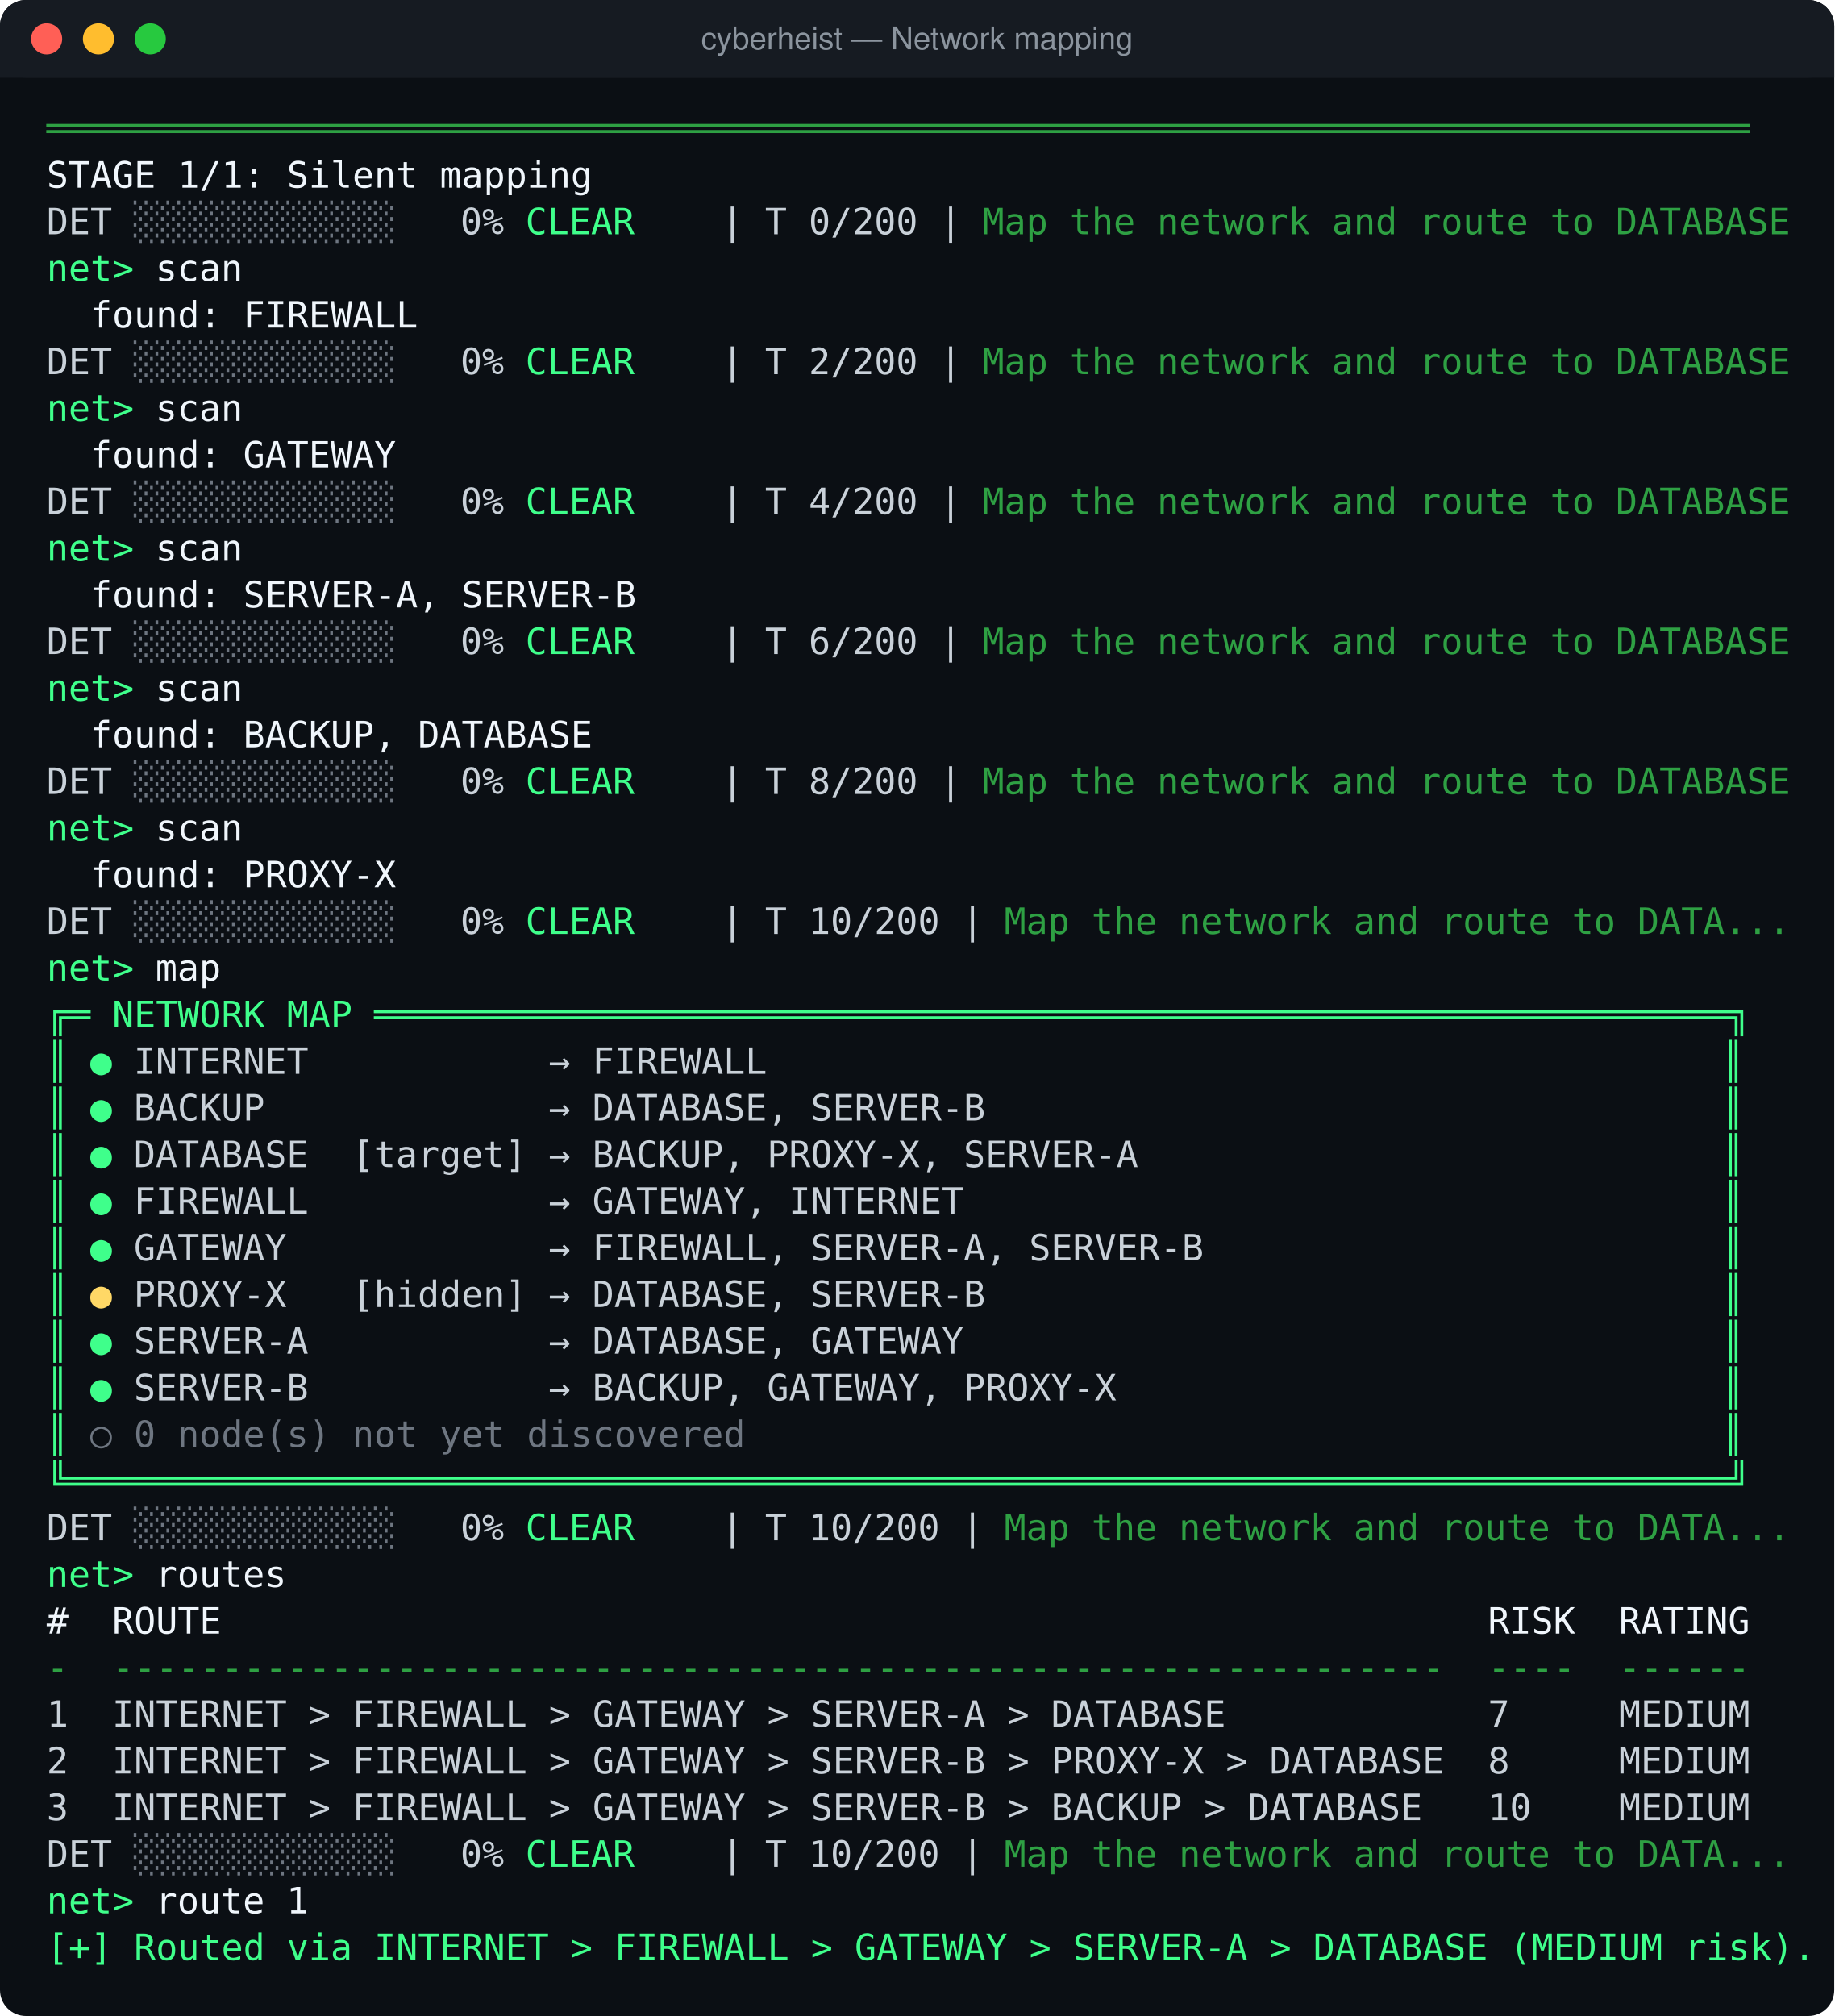
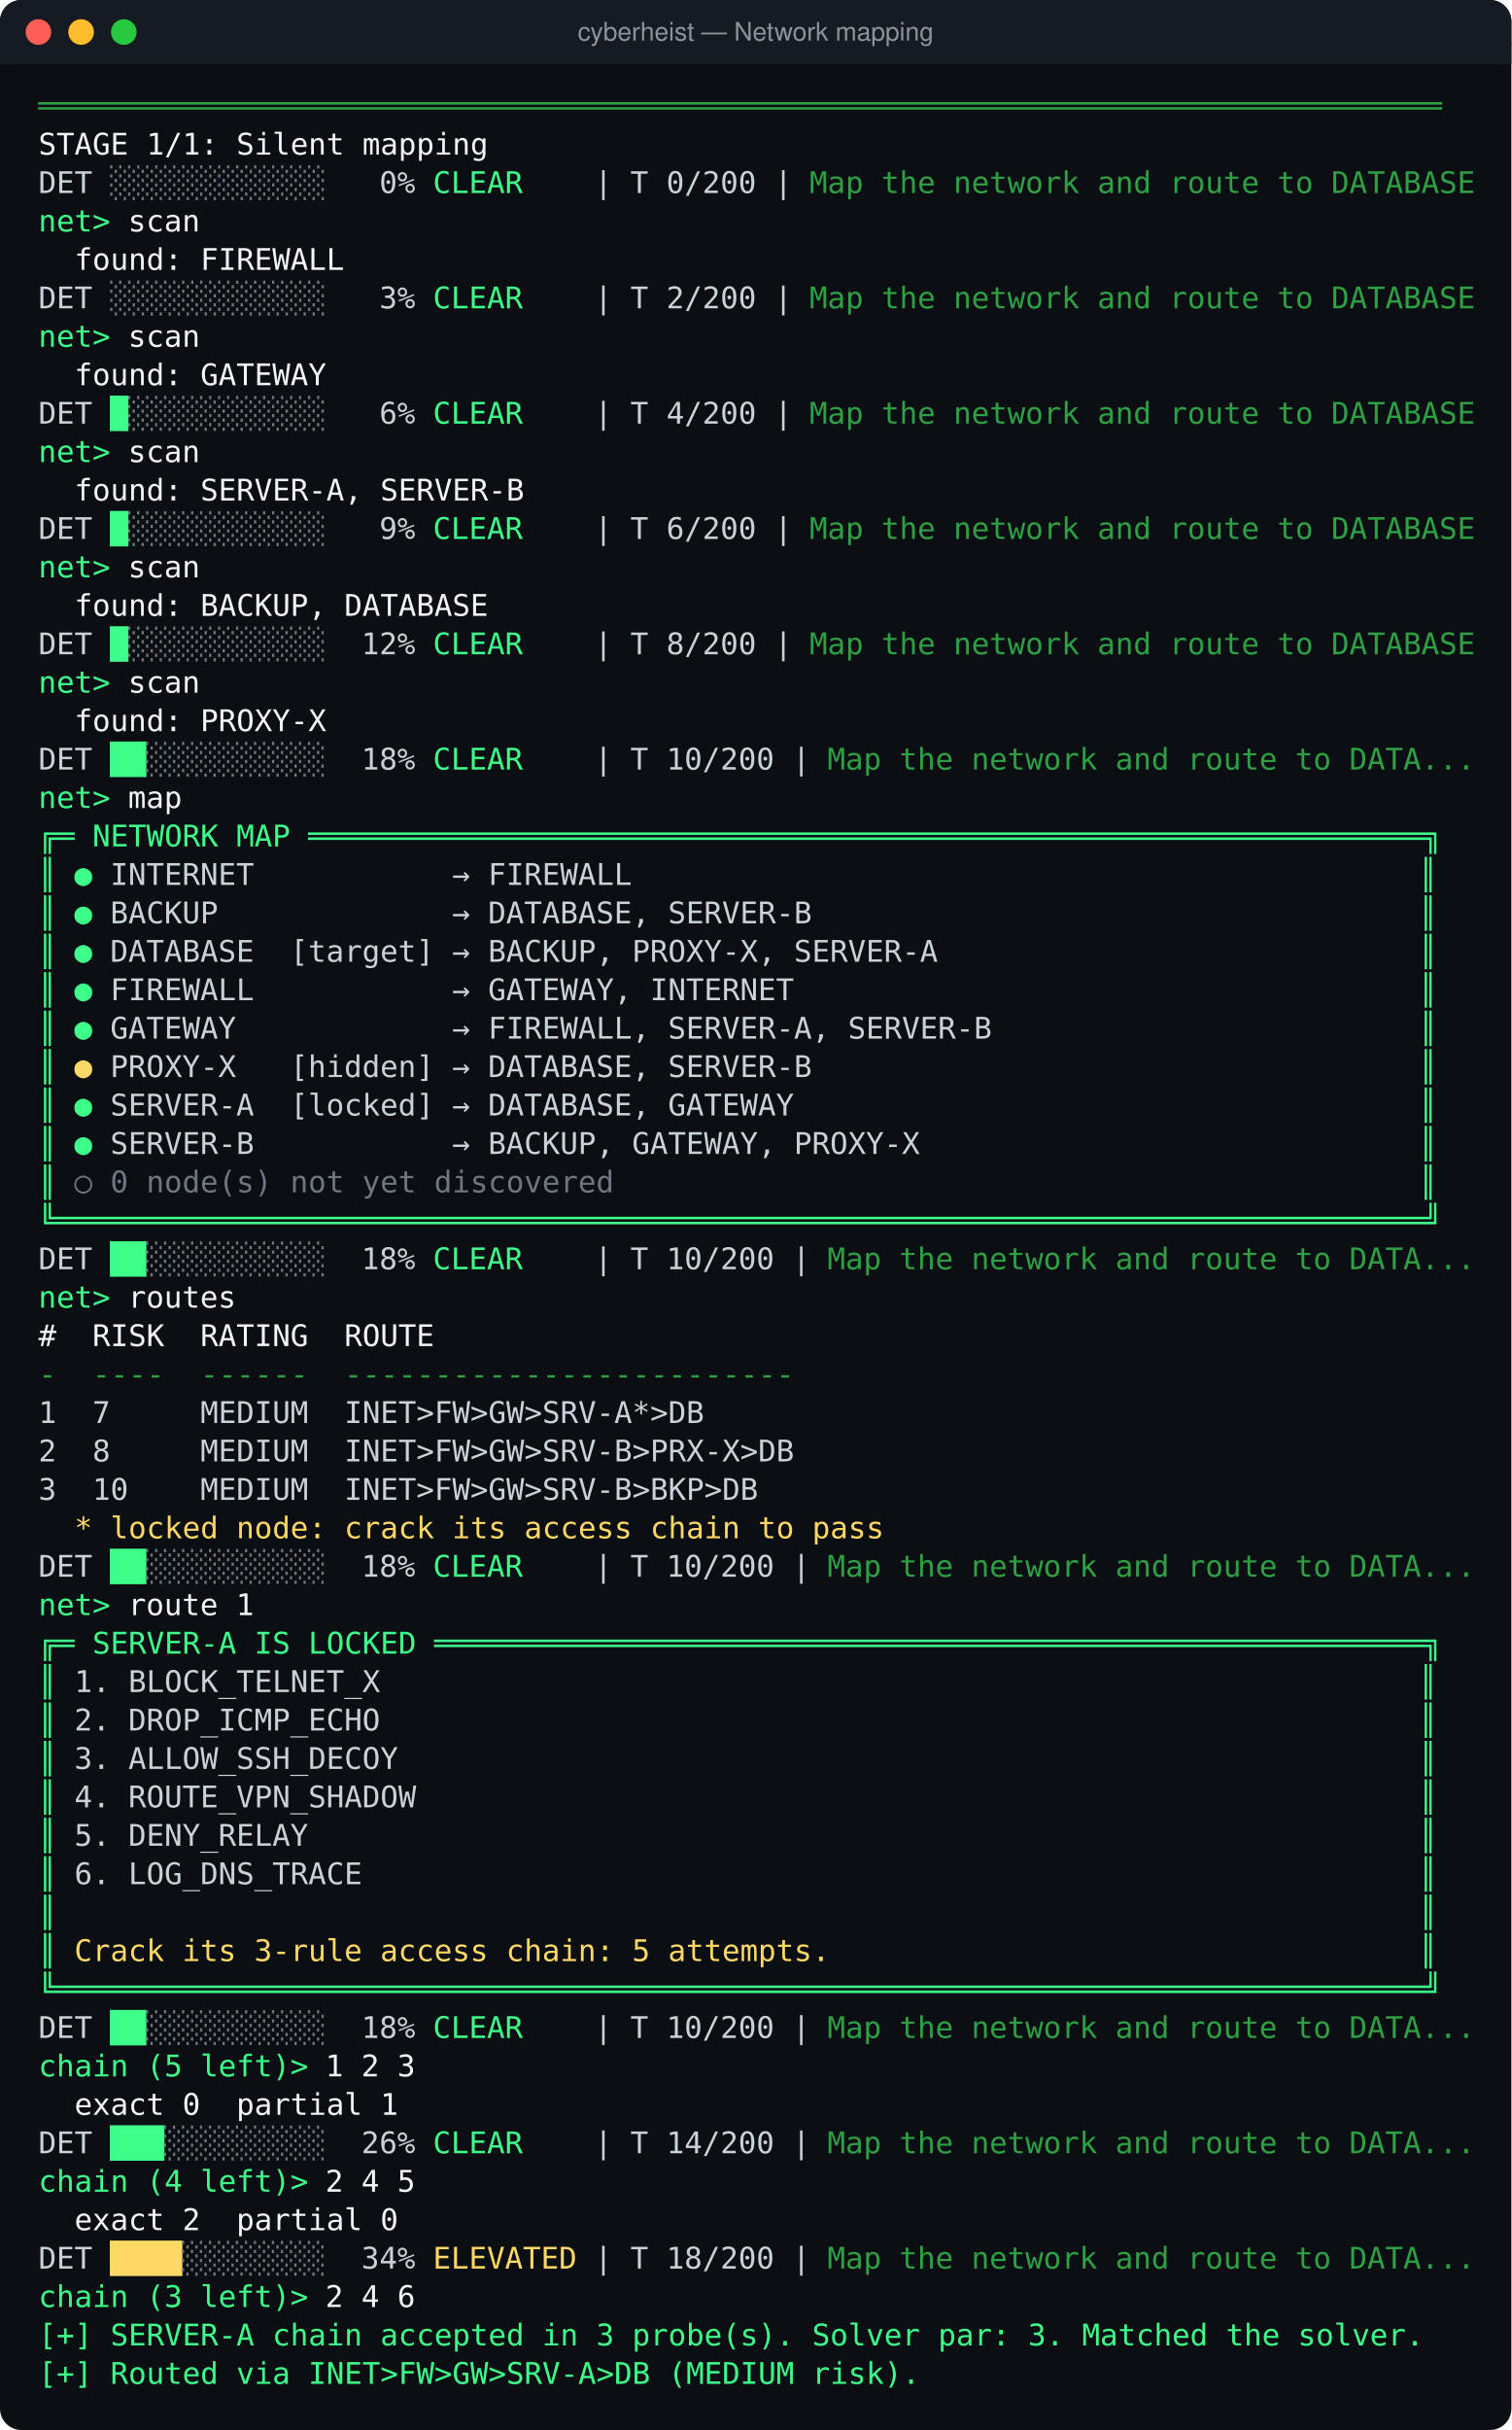
- <svg xmlns="http://www.w3.org/2000/svg" width="708" height="778" viewBox="0 0 708 778">
+ <svg xmlns="http://www.w3.org/2000/svg" width="708" height="1138" viewBox="0 0 708 1138">
  <rect width="100%" height="100%" rx="10" fill="#0b0f14" />
  <rect width="100%" height="30" rx="10" fill="#161b22" />
  <rect y="20" width="100%" height="10" fill="#161b22" />
  <circle cx="18" cy="15" r="6" fill="#ff5f56" />
  <circle cx="38" cy="15" r="6" fill="#ffbd2e" />
  <circle cx="58" cy="15" r="6" fill="#27c93f" />
  <text x="354" y="19" fill="#8b949e" font-family="Segoe UI, Helvetica, Arial, sans-serif" font-size="12" text-anchor="middle">cyberheist — Network mapping</text>
  <g font-family="Cascadia Mono, Consolas, DejaVu Sans Mono, Menlo, monospace" font-size="14" xml:space="preserve">
    <text y="54.4">
      <tspan x="18.0" textLength="655.2" lengthAdjust="spacingAndGlyphs" fill="#2ea043">══════════════════════════════════════════════════════════════════════════════</tspan>
    </text>
    <text y="72.4">
      <tspan x="18.0" textLength="210.0" lengthAdjust="spacingAndGlyphs" fill="#f0f6fc">STAGE 1/1: Silent mapping</tspan>
    </text>
    <text y="90.4">
      <tspan x="18.0" textLength="33.6" lengthAdjust="spacingAndGlyphs" fill="#c9d1d9">DET </tspan>
      <tspan x="51.6" textLength="100.8" lengthAdjust="spacingAndGlyphs" fill="#6e7681">░░░░░░░░░░░░</tspan>
      <tspan x="152.4" textLength="50.4" lengthAdjust="spacingAndGlyphs" fill="#c9d1d9">   0% </tspan>
      <tspan x="202.8" textLength="67.2" lengthAdjust="spacingAndGlyphs" fill="#3fff8b">CLEAR   </tspan>
      <tspan x="270.0" textLength="109.2" lengthAdjust="spacingAndGlyphs" fill="#c9d1d9"> | T 0/200 | </tspan>
      <tspan x="379.2" textLength="310.8" lengthAdjust="spacingAndGlyphs" fill="#2ea043">Map the network and route to DATABASE</tspan>
    </text>
    <text y="108.4">
      <tspan x="18.0" textLength="42.0" lengthAdjust="spacingAndGlyphs" fill="#3fff8b">net&gt; </tspan>
      <tspan x="60.0" textLength="33.6" lengthAdjust="spacingAndGlyphs" fill="#f0f6fc">scan</tspan>
    </text>
    <text y="126.4">
      <tspan x="18.0" textLength="142.8" lengthAdjust="spacingAndGlyphs" fill="#f0f6fc">  found: FIREWALL</tspan>
    </text>
    <text y="144.4">
      <tspan x="18.0" textLength="33.6" lengthAdjust="spacingAndGlyphs" fill="#c9d1d9">DET </tspan>
      <tspan x="51.6" textLength="100.8" lengthAdjust="spacingAndGlyphs" fill="#6e7681">░░░░░░░░░░░░</tspan>
-       <tspan x="152.4" textLength="50.4" lengthAdjust="spacingAndGlyphs" fill="#c9d1d9">   0% </tspan>
+       <tspan x="152.4" textLength="50.4" lengthAdjust="spacingAndGlyphs" fill="#c9d1d9">   3% </tspan>
      <tspan x="202.8" textLength="67.2" lengthAdjust="spacingAndGlyphs" fill="#3fff8b">CLEAR   </tspan>
      <tspan x="270.0" textLength="109.2" lengthAdjust="spacingAndGlyphs" fill="#c9d1d9"> | T 2/200 | </tspan>
      <tspan x="379.2" textLength="310.8" lengthAdjust="spacingAndGlyphs" fill="#2ea043">Map the network and route to DATABASE</tspan>
    </text>
    <text y="162.4">
      <tspan x="18.0" textLength="42.0" lengthAdjust="spacingAndGlyphs" fill="#3fff8b">net&gt; </tspan>
      <tspan x="60.0" textLength="33.6" lengthAdjust="spacingAndGlyphs" fill="#f0f6fc">scan</tspan>
    </text>
    <text y="180.4">
      <tspan x="18.0" textLength="134.4" lengthAdjust="spacingAndGlyphs" fill="#f0f6fc">  found: GATEWAY</tspan>
    </text>
    <text y="198.4">
      <tspan x="18.0" textLength="33.6" lengthAdjust="spacingAndGlyphs" fill="#c9d1d9">DET </tspan>
-       <tspan x="51.6" textLength="100.8" lengthAdjust="spacingAndGlyphs" fill="#6e7681">░░░░░░░░░░░░</tspan>
-       <tspan x="152.4" textLength="50.4" lengthAdjust="spacingAndGlyphs" fill="#c9d1d9">   0% </tspan>
+       <tspan x="51.6" textLength="8.4" lengthAdjust="spacingAndGlyphs" fill="#3fff8b">█</tspan>
+       <tspan x="60.0" textLength="92.4" lengthAdjust="spacingAndGlyphs" fill="#6e7681">░░░░░░░░░░░</tspan>
+       <tspan x="152.4" textLength="50.4" lengthAdjust="spacingAndGlyphs" fill="#c9d1d9">   6% </tspan>
      <tspan x="202.8" textLength="67.2" lengthAdjust="spacingAndGlyphs" fill="#3fff8b">CLEAR   </tspan>
      <tspan x="270.0" textLength="109.2" lengthAdjust="spacingAndGlyphs" fill="#c9d1d9"> | T 4/200 | </tspan>
      <tspan x="379.2" textLength="310.8" lengthAdjust="spacingAndGlyphs" fill="#2ea043">Map the network and route to DATABASE</tspan>
    </text>
    <text y="216.4">
      <tspan x="18.0" textLength="42.0" lengthAdjust="spacingAndGlyphs" fill="#3fff8b">net&gt; </tspan>
      <tspan x="60.0" textLength="33.6" lengthAdjust="spacingAndGlyphs" fill="#f0f6fc">scan</tspan>
    </text>
    <text y="234.4">
      <tspan x="18.0" textLength="226.8" lengthAdjust="spacingAndGlyphs" fill="#f0f6fc">  found: SERVER-A, SERVER-B</tspan>
    </text>
    <text y="252.4">
      <tspan x="18.0" textLength="33.6" lengthAdjust="spacingAndGlyphs" fill="#c9d1d9">DET </tspan>
-       <tspan x="51.6" textLength="100.8" lengthAdjust="spacingAndGlyphs" fill="#6e7681">░░░░░░░░░░░░</tspan>
-       <tspan x="152.4" textLength="50.4" lengthAdjust="spacingAndGlyphs" fill="#c9d1d9">   0% </tspan>
+       <tspan x="51.6" textLength="8.4" lengthAdjust="spacingAndGlyphs" fill="#3fff8b">█</tspan>
+       <tspan x="60.0" textLength="92.4" lengthAdjust="spacingAndGlyphs" fill="#6e7681">░░░░░░░░░░░</tspan>
+       <tspan x="152.4" textLength="50.4" lengthAdjust="spacingAndGlyphs" fill="#c9d1d9">   9% </tspan>
      <tspan x="202.8" textLength="67.2" lengthAdjust="spacingAndGlyphs" fill="#3fff8b">CLEAR   </tspan>
      <tspan x="270.0" textLength="109.2" lengthAdjust="spacingAndGlyphs" fill="#c9d1d9"> | T 6/200 | </tspan>
      <tspan x="379.2" textLength="310.8" lengthAdjust="spacingAndGlyphs" fill="#2ea043">Map the network and route to DATABASE</tspan>
    </text>
    <text y="270.4">
      <tspan x="18.0" textLength="42.0" lengthAdjust="spacingAndGlyphs" fill="#3fff8b">net&gt; </tspan>
      <tspan x="60.0" textLength="33.6" lengthAdjust="spacingAndGlyphs" fill="#f0f6fc">scan</tspan>
    </text>
    <text y="288.4">
      <tspan x="18.0" textLength="210.0" lengthAdjust="spacingAndGlyphs" fill="#f0f6fc">  found: BACKUP, DATABASE</tspan>
    </text>
    <text y="306.4">
      <tspan x="18.0" textLength="33.6" lengthAdjust="spacingAndGlyphs" fill="#c9d1d9">DET </tspan>
-       <tspan x="51.6" textLength="100.8" lengthAdjust="spacingAndGlyphs" fill="#6e7681">░░░░░░░░░░░░</tspan>
-       <tspan x="152.4" textLength="50.4" lengthAdjust="spacingAndGlyphs" fill="#c9d1d9">   0% </tspan>
+       <tspan x="51.6" textLength="8.4" lengthAdjust="spacingAndGlyphs" fill="#3fff8b">█</tspan>
+       <tspan x="60.0" textLength="92.4" lengthAdjust="spacingAndGlyphs" fill="#6e7681">░░░░░░░░░░░</tspan>
+       <tspan x="152.4" textLength="50.4" lengthAdjust="spacingAndGlyphs" fill="#c9d1d9">  12% </tspan>
      <tspan x="202.8" textLength="67.2" lengthAdjust="spacingAndGlyphs" fill="#3fff8b">CLEAR   </tspan>
      <tspan x="270.0" textLength="109.2" lengthAdjust="spacingAndGlyphs" fill="#c9d1d9"> | T 8/200 | </tspan>
      <tspan x="379.2" textLength="310.8" lengthAdjust="spacingAndGlyphs" fill="#2ea043">Map the network and route to DATABASE</tspan>
    </text>
    <text y="324.4">
      <tspan x="18.0" textLength="42.0" lengthAdjust="spacingAndGlyphs" fill="#3fff8b">net&gt; </tspan>
      <tspan x="60.0" textLength="33.6" lengthAdjust="spacingAndGlyphs" fill="#f0f6fc">scan</tspan>
    </text>
    <text y="342.4">
      <tspan x="18.0" textLength="134.4" lengthAdjust="spacingAndGlyphs" fill="#f0f6fc">  found: PROXY-X</tspan>
    </text>
    <text y="360.4">
      <tspan x="18.0" textLength="33.6" lengthAdjust="spacingAndGlyphs" fill="#c9d1d9">DET </tspan>
-       <tspan x="51.6" textLength="100.8" lengthAdjust="spacingAndGlyphs" fill="#6e7681">░░░░░░░░░░░░</tspan>
-       <tspan x="152.4" textLength="50.4" lengthAdjust="spacingAndGlyphs" fill="#c9d1d9">   0% </tspan>
+       <tspan x="51.6" textLength="16.8" lengthAdjust="spacingAndGlyphs" fill="#3fff8b">██</tspan>
+       <tspan x="68.4" textLength="84.0" lengthAdjust="spacingAndGlyphs" fill="#6e7681">░░░░░░░░░░</tspan>
+       <tspan x="152.4" textLength="50.4" lengthAdjust="spacingAndGlyphs" fill="#c9d1d9">  18% </tspan>
      <tspan x="202.8" textLength="67.2" lengthAdjust="spacingAndGlyphs" fill="#3fff8b">CLEAR   </tspan>
      <tspan x="270.0" textLength="117.6" lengthAdjust="spacingAndGlyphs" fill="#c9d1d9"> | T 10/200 | </tspan>
      <tspan x="387.6" textLength="302.4" lengthAdjust="spacingAndGlyphs" fill="#2ea043">Map the network and route to DATA...</tspan>
    </text>
    <text y="378.4">
      <tspan x="18.0" textLength="42.0" lengthAdjust="spacingAndGlyphs" fill="#3fff8b">net&gt; </tspan>
      <tspan x="60.0" textLength="25.2" lengthAdjust="spacingAndGlyphs" fill="#f0f6fc">map</tspan>
    </text>
    <text y="396.4">
      <tspan x="18.0" textLength="655.2" lengthAdjust="spacingAndGlyphs" fill="#3fff8b">╔═ NETWORK MAP ══════════════════════════════════════════════════════════════╗</tspan>
    </text>
    <text y="414.4">
      <tspan x="18.0" textLength="8.4" lengthAdjust="spacingAndGlyphs" fill="#3fff8b">║</tspan>
      <tspan x="26.4" textLength="8.4" lengthAdjust="spacingAndGlyphs" fill="#c9d1d9"> </tspan>
      <tspan x="34.8" textLength="8.4" lengthAdjust="spacingAndGlyphs" fill="#3fff8b">●</tspan>
      <tspan x="43.2" textLength="621.6" lengthAdjust="spacingAndGlyphs" fill="#c9d1d9"> INTERNET           → FIREWALL                                            </tspan>
      <tspan x="664.8" textLength="8.4" lengthAdjust="spacingAndGlyphs" fill="#3fff8b">║</tspan>
    </text>
    <text y="432.4">
      <tspan x="18.0" textLength="8.4" lengthAdjust="spacingAndGlyphs" fill="#3fff8b">║</tspan>
      <tspan x="26.4" textLength="8.4" lengthAdjust="spacingAndGlyphs" fill="#c9d1d9"> </tspan>
      <tspan x="34.8" textLength="8.4" lengthAdjust="spacingAndGlyphs" fill="#3fff8b">●</tspan>
      <tspan x="43.2" textLength="621.6" lengthAdjust="spacingAndGlyphs" fill="#c9d1d9"> BACKUP             → DATABASE, SERVER-B                                  </tspan>
      <tspan x="664.8" textLength="8.4" lengthAdjust="spacingAndGlyphs" fill="#3fff8b">║</tspan>
    </text>
    <text y="450.4">
      <tspan x="18.0" textLength="8.4" lengthAdjust="spacingAndGlyphs" fill="#3fff8b">║</tspan>
      <tspan x="26.4" textLength="8.4" lengthAdjust="spacingAndGlyphs" fill="#c9d1d9"> </tspan>
      <tspan x="34.8" textLength="8.4" lengthAdjust="spacingAndGlyphs" fill="#3fff8b">●</tspan>
      <tspan x="43.2" textLength="621.6" lengthAdjust="spacingAndGlyphs" fill="#c9d1d9"> DATABASE  [target] → BACKUP, PROXY-X, SERVER-A                           </tspan>
      <tspan x="664.8" textLength="8.4" lengthAdjust="spacingAndGlyphs" fill="#3fff8b">║</tspan>
    </text>
    <text y="468.4">
      <tspan x="18.0" textLength="8.4" lengthAdjust="spacingAndGlyphs" fill="#3fff8b">║</tspan>
      <tspan x="26.4" textLength="8.4" lengthAdjust="spacingAndGlyphs" fill="#c9d1d9"> </tspan>
      <tspan x="34.8" textLength="8.4" lengthAdjust="spacingAndGlyphs" fill="#3fff8b">●</tspan>
      <tspan x="43.2" textLength="621.6" lengthAdjust="spacingAndGlyphs" fill="#c9d1d9"> FIREWALL           → GATEWAY, INTERNET                                   </tspan>
      <tspan x="664.8" textLength="8.4" lengthAdjust="spacingAndGlyphs" fill="#3fff8b">║</tspan>
    </text>
    <text y="486.4">
      <tspan x="18.0" textLength="8.4" lengthAdjust="spacingAndGlyphs" fill="#3fff8b">║</tspan>
      <tspan x="26.4" textLength="8.4" lengthAdjust="spacingAndGlyphs" fill="#c9d1d9"> </tspan>
      <tspan x="34.8" textLength="8.4" lengthAdjust="spacingAndGlyphs" fill="#3fff8b">●</tspan>
      <tspan x="43.2" textLength="621.6" lengthAdjust="spacingAndGlyphs" fill="#c9d1d9"> GATEWAY            → FIREWALL, SERVER-A, SERVER-B                        </tspan>
      <tspan x="664.8" textLength="8.4" lengthAdjust="spacingAndGlyphs" fill="#3fff8b">║</tspan>
    </text>
    <text y="504.4">
      <tspan x="18.0" textLength="8.4" lengthAdjust="spacingAndGlyphs" fill="#3fff8b">║</tspan>
      <tspan x="26.4" textLength="8.4" lengthAdjust="spacingAndGlyphs" fill="#c9d1d9"> </tspan>
      <tspan x="34.8" textLength="8.4" lengthAdjust="spacingAndGlyphs" fill="#ffd866">●</tspan>
      <tspan x="43.2" textLength="621.6" lengthAdjust="spacingAndGlyphs" fill="#c9d1d9"> PROXY-X   [hidden] → DATABASE, SERVER-B                                  </tspan>
      <tspan x="664.8" textLength="8.4" lengthAdjust="spacingAndGlyphs" fill="#3fff8b">║</tspan>
    </text>
    <text y="522.4">
      <tspan x="18.0" textLength="8.4" lengthAdjust="spacingAndGlyphs" fill="#3fff8b">║</tspan>
      <tspan x="26.4" textLength="8.4" lengthAdjust="spacingAndGlyphs" fill="#c9d1d9"> </tspan>
      <tspan x="34.8" textLength="8.4" lengthAdjust="spacingAndGlyphs" fill="#3fff8b">●</tspan>
-       <tspan x="43.2" textLength="621.6" lengthAdjust="spacingAndGlyphs" fill="#c9d1d9"> SERVER-A           → DATABASE, GATEWAY                                   </tspan>
+       <tspan x="43.2" textLength="621.6" lengthAdjust="spacingAndGlyphs" fill="#c9d1d9"> SERVER-A  [locked] → DATABASE, GATEWAY                                   </tspan>
      <tspan x="664.8" textLength="8.4" lengthAdjust="spacingAndGlyphs" fill="#3fff8b">║</tspan>
    </text>
    <text y="540.4">
      <tspan x="18.0" textLength="8.4" lengthAdjust="spacingAndGlyphs" fill="#3fff8b">║</tspan>
      <tspan x="26.4" textLength="8.4" lengthAdjust="spacingAndGlyphs" fill="#c9d1d9"> </tspan>
      <tspan x="34.8" textLength="8.4" lengthAdjust="spacingAndGlyphs" fill="#3fff8b">●</tspan>
      <tspan x="43.2" textLength="621.6" lengthAdjust="spacingAndGlyphs" fill="#c9d1d9"> SERVER-B           → BACKUP, GATEWAY, PROXY-X                            </tspan>
      <tspan x="664.8" textLength="8.4" lengthAdjust="spacingAndGlyphs" fill="#3fff8b">║</tspan>
    </text>
    <text y="558.4">
      <tspan x="18.0" textLength="8.4" lengthAdjust="spacingAndGlyphs" fill="#3fff8b">║</tspan>
      <tspan x="26.4" textLength="8.4" lengthAdjust="spacingAndGlyphs" fill="#c9d1d9"> </tspan>
      <tspan x="34.8" textLength="252.0" lengthAdjust="spacingAndGlyphs" fill="#6e7681">○ 0 node(s) not yet discovered</tspan>
      <tspan x="286.8" textLength="378.0" lengthAdjust="spacingAndGlyphs" fill="#c9d1d9">                                             </tspan>
      <tspan x="664.8" textLength="8.4" lengthAdjust="spacingAndGlyphs" fill="#3fff8b">║</tspan>
    </text>
    <text y="576.4">
      <tspan x="18.0" textLength="655.2" lengthAdjust="spacingAndGlyphs" fill="#3fff8b">╚════════════════════════════════════════════════════════════════════════════╝</tspan>
    </text>
    <text y="594.4">
      <tspan x="18.0" textLength="33.6" lengthAdjust="spacingAndGlyphs" fill="#c9d1d9">DET </tspan>
-       <tspan x="51.6" textLength="100.8" lengthAdjust="spacingAndGlyphs" fill="#6e7681">░░░░░░░░░░░░</tspan>
-       <tspan x="152.4" textLength="50.4" lengthAdjust="spacingAndGlyphs" fill="#c9d1d9">   0% </tspan>
+       <tspan x="51.6" textLength="16.8" lengthAdjust="spacingAndGlyphs" fill="#3fff8b">██</tspan>
+       <tspan x="68.4" textLength="84.0" lengthAdjust="spacingAndGlyphs" fill="#6e7681">░░░░░░░░░░</tspan>
+       <tspan x="152.4" textLength="50.4" lengthAdjust="spacingAndGlyphs" fill="#c9d1d9">  18% </tspan>
      <tspan x="202.8" textLength="67.2" lengthAdjust="spacingAndGlyphs" fill="#3fff8b">CLEAR   </tspan>
      <tspan x="270.0" textLength="117.6" lengthAdjust="spacingAndGlyphs" fill="#c9d1d9"> | T 10/200 | </tspan>
      <tspan x="387.6" textLength="302.4" lengthAdjust="spacingAndGlyphs" fill="#2ea043">Map the network and route to DATA...</tspan>
    </text>
    <text y="612.4">
      <tspan x="18.0" textLength="42.0" lengthAdjust="spacingAndGlyphs" fill="#3fff8b">net&gt; </tspan>
      <tspan x="60.0" textLength="50.4" lengthAdjust="spacingAndGlyphs" fill="#f0f6fc">routes</tspan>
    </text>
    <text y="630.4">
-       <tspan x="18.0" textLength="655.2" lengthAdjust="spacingAndGlyphs" fill="#f0f6fc">#  ROUTE                                                          RISK  RATING</tspan>
+       <tspan x="18.0" textLength="352.8" lengthAdjust="spacingAndGlyphs" fill="#f0f6fc">#  RISK  RATING  ROUTE                    </tspan>
    </text>
    <text y="648.4">
-       <tspan x="18.0" textLength="655.2" lengthAdjust="spacingAndGlyphs" fill="#2ea043">-  -------------------------------------------------------------  ----  ------</tspan>
+       <tspan x="18.0" textLength="352.8" lengthAdjust="spacingAndGlyphs" fill="#2ea043">-  ----  ------  -------------------------</tspan>
    </text>
    <text y="666.4">
-       <tspan x="18.0" textLength="655.2" lengthAdjust="spacingAndGlyphs" fill="#c9d1d9">1  INTERNET &gt; FIREWALL &gt; GATEWAY &gt; SERVER-A &gt; DATABASE            7     MEDIUM</tspan>
+       <tspan x="18.0" textLength="352.8" lengthAdjust="spacingAndGlyphs" fill="#c9d1d9">1  7     MEDIUM  INET&gt;FW&gt;GW&gt;SRV-A*&gt;DB     </tspan>
    </text>
    <text y="684.4">
-       <tspan x="18.0" textLength="655.2" lengthAdjust="spacingAndGlyphs" fill="#c9d1d9">2  INTERNET &gt; FIREWALL &gt; GATEWAY &gt; SERVER-B &gt; PROXY-X &gt; DATABASE  8     MEDIUM</tspan>
+       <tspan x="18.0" textLength="352.8" lengthAdjust="spacingAndGlyphs" fill="#c9d1d9">2  8     MEDIUM  INET&gt;FW&gt;GW&gt;SRV-B&gt;PRX-X&gt;DB</tspan>
    </text>
    <text y="702.4">
-       <tspan x="18.0" textLength="655.2" lengthAdjust="spacingAndGlyphs" fill="#c9d1d9">3  INTERNET &gt; FIREWALL &gt; GATEWAY &gt; SERVER-B &gt; BACKUP &gt; DATABASE   10    MEDIUM</tspan>
+       <tspan x="18.0" textLength="352.8" lengthAdjust="spacingAndGlyphs" fill="#c9d1d9">3  10    MEDIUM  INET&gt;FW&gt;GW&gt;SRV-B&gt;BKP&gt;DB  </tspan>
    </text>
    <text y="720.4">
-       <tspan x="18.0" textLength="33.6" lengthAdjust="spacingAndGlyphs" fill="#c9d1d9">DET </tspan>
-       <tspan x="51.6" textLength="100.8" lengthAdjust="spacingAndGlyphs" fill="#6e7681">░░░░░░░░░░░░</tspan>
-       <tspan x="152.4" textLength="50.4" lengthAdjust="spacingAndGlyphs" fill="#c9d1d9">   0% </tspan>
+       <tspan x="18.0" textLength="394.8" lengthAdjust="spacingAndGlyphs" fill="#ffd866">  * locked node: crack its access chain to pass</tspan>
+     </text>
+     <text y="738.4">
+       <tspan x="18.0" textLength="33.6" lengthAdjust="spacingAndGlyphs" fill="#c9d1d9">DET </tspan>
+       <tspan x="51.6" textLength="16.8" lengthAdjust="spacingAndGlyphs" fill="#3fff8b">██</tspan>
+       <tspan x="68.4" textLength="84.0" lengthAdjust="spacingAndGlyphs" fill="#6e7681">░░░░░░░░░░</tspan>
+       <tspan x="152.4" textLength="50.4" lengthAdjust="spacingAndGlyphs" fill="#c9d1d9">  18% </tspan>
      <tspan x="202.8" textLength="67.2" lengthAdjust="spacingAndGlyphs" fill="#3fff8b">CLEAR   </tspan>
      <tspan x="270.0" textLength="117.6" lengthAdjust="spacingAndGlyphs" fill="#c9d1d9"> | T 10/200 | </tspan>
      <tspan x="387.6" textLength="302.4" lengthAdjust="spacingAndGlyphs" fill="#2ea043">Map the network and route to DATA...</tspan>
    </text>
-     <text y="738.4">
+     <text y="756.4">
      <tspan x="18.0" textLength="42.0" lengthAdjust="spacingAndGlyphs" fill="#3fff8b">net&gt; </tspan>
      <tspan x="60.0" textLength="58.8" lengthAdjust="spacingAndGlyphs" fill="#f0f6fc">route 1</tspan>
    </text>
-     <text y="756.4">
-       <tspan x="18.0" textLength="680.4" lengthAdjust="spacingAndGlyphs" fill="#3fff8b">[+] Routed via INTERNET &gt; FIREWALL &gt; GATEWAY &gt; SERVER-A &gt; DATABASE (MEDIUM risk).</tspan>
+     <text y="774.4">
+       <tspan x="18.0" textLength="655.2" lengthAdjust="spacingAndGlyphs" fill="#3fff8b">╔═ SERVER-A IS LOCKED ═══════════════════════════════════════════════════════╗</tspan>
+     </text>
+     <text y="792.4">
+       <tspan x="18.0" textLength="8.4" lengthAdjust="spacingAndGlyphs" fill="#3fff8b">║</tspan>
+       <tspan x="26.4" textLength="638.4" lengthAdjust="spacingAndGlyphs" fill="#c9d1d9"> 1. BLOCK_TELNET_X                                                          </tspan>
+       <tspan x="664.8" textLength="8.4" lengthAdjust="spacingAndGlyphs" fill="#3fff8b">║</tspan>
+     </text>
+     <text y="810.4">
+       <tspan x="18.0" textLength="8.4" lengthAdjust="spacingAndGlyphs" fill="#3fff8b">║</tspan>
+       <tspan x="26.4" textLength="638.4" lengthAdjust="spacingAndGlyphs" fill="#c9d1d9"> 2. DROP_ICMP_ECHO                                                          </tspan>
+       <tspan x="664.8" textLength="8.4" lengthAdjust="spacingAndGlyphs" fill="#3fff8b">║</tspan>
+     </text>
+     <text y="828.4">
+       <tspan x="18.0" textLength="8.4" lengthAdjust="spacingAndGlyphs" fill="#3fff8b">║</tspan>
+       <tspan x="26.4" textLength="638.4" lengthAdjust="spacingAndGlyphs" fill="#c9d1d9"> 3. ALLOW_SSH_DECOY                                                         </tspan>
+       <tspan x="664.8" textLength="8.4" lengthAdjust="spacingAndGlyphs" fill="#3fff8b">║</tspan>
+     </text>
+     <text y="846.4">
+       <tspan x="18.0" textLength="8.4" lengthAdjust="spacingAndGlyphs" fill="#3fff8b">║</tspan>
+       <tspan x="26.4" textLength="638.4" lengthAdjust="spacingAndGlyphs" fill="#c9d1d9"> 4. ROUTE_VPN_SHADOW                                                        </tspan>
+       <tspan x="664.8" textLength="8.4" lengthAdjust="spacingAndGlyphs" fill="#3fff8b">║</tspan>
+     </text>
+     <text y="864.4">
+       <tspan x="18.0" textLength="8.4" lengthAdjust="spacingAndGlyphs" fill="#3fff8b">║</tspan>
+       <tspan x="26.4" textLength="638.4" lengthAdjust="spacingAndGlyphs" fill="#c9d1d9"> 5. DENY_RELAY                                                              </tspan>
+       <tspan x="664.8" textLength="8.4" lengthAdjust="spacingAndGlyphs" fill="#3fff8b">║</tspan>
+     </text>
+     <text y="882.4">
+       <tspan x="18.0" textLength="8.4" lengthAdjust="spacingAndGlyphs" fill="#3fff8b">║</tspan>
+       <tspan x="26.4" textLength="638.4" lengthAdjust="spacingAndGlyphs" fill="#c9d1d9"> 6. LOG_DNS_TRACE                                                           </tspan>
+       <tspan x="664.8" textLength="8.4" lengthAdjust="spacingAndGlyphs" fill="#3fff8b">║</tspan>
+     </text>
+     <text y="900.4">
+       <tspan x="18.0" textLength="8.4" lengthAdjust="spacingAndGlyphs" fill="#3fff8b">║</tspan>
+       <tspan x="26.4" textLength="638.4" lengthAdjust="spacingAndGlyphs" fill="#c9d1d9">                                                                            </tspan>
+       <tspan x="664.8" textLength="8.4" lengthAdjust="spacingAndGlyphs" fill="#3fff8b">║</tspan>
+     </text>
+     <text y="918.4">
+       <tspan x="18.0" textLength="8.4" lengthAdjust="spacingAndGlyphs" fill="#3fff8b">║</tspan>
+       <tspan x="26.4" textLength="8.4" lengthAdjust="spacingAndGlyphs" fill="#c9d1d9"> </tspan>
+       <tspan x="34.8" textLength="352.8" lengthAdjust="spacingAndGlyphs" fill="#ffd866">Crack its 3-rule access chain: 5 attempts.</tspan>
+       <tspan x="387.6" textLength="277.2" lengthAdjust="spacingAndGlyphs" fill="#c9d1d9">                                 </tspan>
+       <tspan x="664.8" textLength="8.4" lengthAdjust="spacingAndGlyphs" fill="#3fff8b">║</tspan>
+     </text>
+     <text y="936.4">
+       <tspan x="18.0" textLength="655.2" lengthAdjust="spacingAndGlyphs" fill="#3fff8b">╚════════════════════════════════════════════════════════════════════════════╝</tspan>
+     </text>
+     <text y="954.4">
+       <tspan x="18.0" textLength="33.6" lengthAdjust="spacingAndGlyphs" fill="#c9d1d9">DET </tspan>
+       <tspan x="51.6" textLength="16.8" lengthAdjust="spacingAndGlyphs" fill="#3fff8b">██</tspan>
+       <tspan x="68.4" textLength="84.0" lengthAdjust="spacingAndGlyphs" fill="#6e7681">░░░░░░░░░░</tspan>
+       <tspan x="152.4" textLength="50.4" lengthAdjust="spacingAndGlyphs" fill="#c9d1d9">  18% </tspan>
+       <tspan x="202.8" textLength="67.2" lengthAdjust="spacingAndGlyphs" fill="#3fff8b">CLEAR   </tspan>
+       <tspan x="270.0" textLength="117.6" lengthAdjust="spacingAndGlyphs" fill="#c9d1d9"> | T 10/200 | </tspan>
+       <tspan x="387.6" textLength="302.4" lengthAdjust="spacingAndGlyphs" fill="#2ea043">Map the network and route to DATA...</tspan>
+     </text>
+     <text y="972.4">
+       <tspan x="18.0" textLength="134.4" lengthAdjust="spacingAndGlyphs" fill="#3fff8b">chain (5 left)&gt; </tspan>
+       <tspan x="152.4" textLength="42.0" lengthAdjust="spacingAndGlyphs" fill="#f0f6fc">1 2 3</tspan>
+     </text>
+     <text y="990.4">
+       <tspan x="18.0" textLength="168.0" lengthAdjust="spacingAndGlyphs" fill="#f0f6fc">  exact 0  partial 1</tspan>
+     </text>
+     <text y="1008.4">
+       <tspan x="18.0" textLength="33.6" lengthAdjust="spacingAndGlyphs" fill="#c9d1d9">DET </tspan>
+       <tspan x="51.6" textLength="25.2" lengthAdjust="spacingAndGlyphs" fill="#3fff8b">███</tspan>
+       <tspan x="76.8" textLength="75.6" lengthAdjust="spacingAndGlyphs" fill="#6e7681">░░░░░░░░░</tspan>
+       <tspan x="152.4" textLength="50.4" lengthAdjust="spacingAndGlyphs" fill="#c9d1d9">  26% </tspan>
+       <tspan x="202.8" textLength="67.2" lengthAdjust="spacingAndGlyphs" fill="#3fff8b">CLEAR   </tspan>
+       <tspan x="270.0" textLength="117.6" lengthAdjust="spacingAndGlyphs" fill="#c9d1d9"> | T 14/200 | </tspan>
+       <tspan x="387.6" textLength="302.4" lengthAdjust="spacingAndGlyphs" fill="#2ea043">Map the network and route to DATA...</tspan>
+     </text>
+     <text y="1026.4">
+       <tspan x="18.0" textLength="134.4" lengthAdjust="spacingAndGlyphs" fill="#3fff8b">chain (4 left)&gt; </tspan>
+       <tspan x="152.4" textLength="42.0" lengthAdjust="spacingAndGlyphs" fill="#f0f6fc">2 4 5</tspan>
+     </text>
+     <text y="1044.4">
+       <tspan x="18.0" textLength="168.0" lengthAdjust="spacingAndGlyphs" fill="#f0f6fc">  exact 2  partial 0</tspan>
+     </text>
+     <text y="1062.4">
+       <tspan x="18.0" textLength="33.6" lengthAdjust="spacingAndGlyphs" fill="#c9d1d9">DET </tspan>
+       <tspan x="51.6" textLength="33.6" lengthAdjust="spacingAndGlyphs" fill="#ffd866">████</tspan>
+       <tspan x="85.2" textLength="67.2" lengthAdjust="spacingAndGlyphs" fill="#6e7681">░░░░░░░░</tspan>
+       <tspan x="152.4" textLength="50.4" lengthAdjust="spacingAndGlyphs" fill="#c9d1d9">  34% </tspan>
+       <tspan x="202.8" textLength="67.2" lengthAdjust="spacingAndGlyphs" fill="#ffd866">ELEVATED</tspan>
+       <tspan x="270.0" textLength="117.6" lengthAdjust="spacingAndGlyphs" fill="#c9d1d9"> | T 18/200 | </tspan>
+       <tspan x="387.6" textLength="302.4" lengthAdjust="spacingAndGlyphs" fill="#2ea043">Map the network and route to DATA...</tspan>
+     </text>
+     <text y="1080.4">
+       <tspan x="18.0" textLength="134.4" lengthAdjust="spacingAndGlyphs" fill="#3fff8b">chain (3 left)&gt; </tspan>
+       <tspan x="152.4" textLength="42.0" lengthAdjust="spacingAndGlyphs" fill="#f0f6fc">2 4 6</tspan>
+     </text>
+     <text y="1098.4">
+       <tspan x="18.0" textLength="646.8" lengthAdjust="spacingAndGlyphs" fill="#3fff8b">[+] SERVER-A chain accepted in 3 probe(s). Solver par: 3. Matched the solver.</tspan>
+     </text>
+     <text y="1116.4">
+       <tspan x="18.0" textLength="411.6" lengthAdjust="spacingAndGlyphs" fill="#3fff8b">[+] Routed via INET&gt;FW&gt;GW&gt;SRV-A&gt;DB (MEDIUM risk).</tspan>
    </text>
  </g>
</svg>
